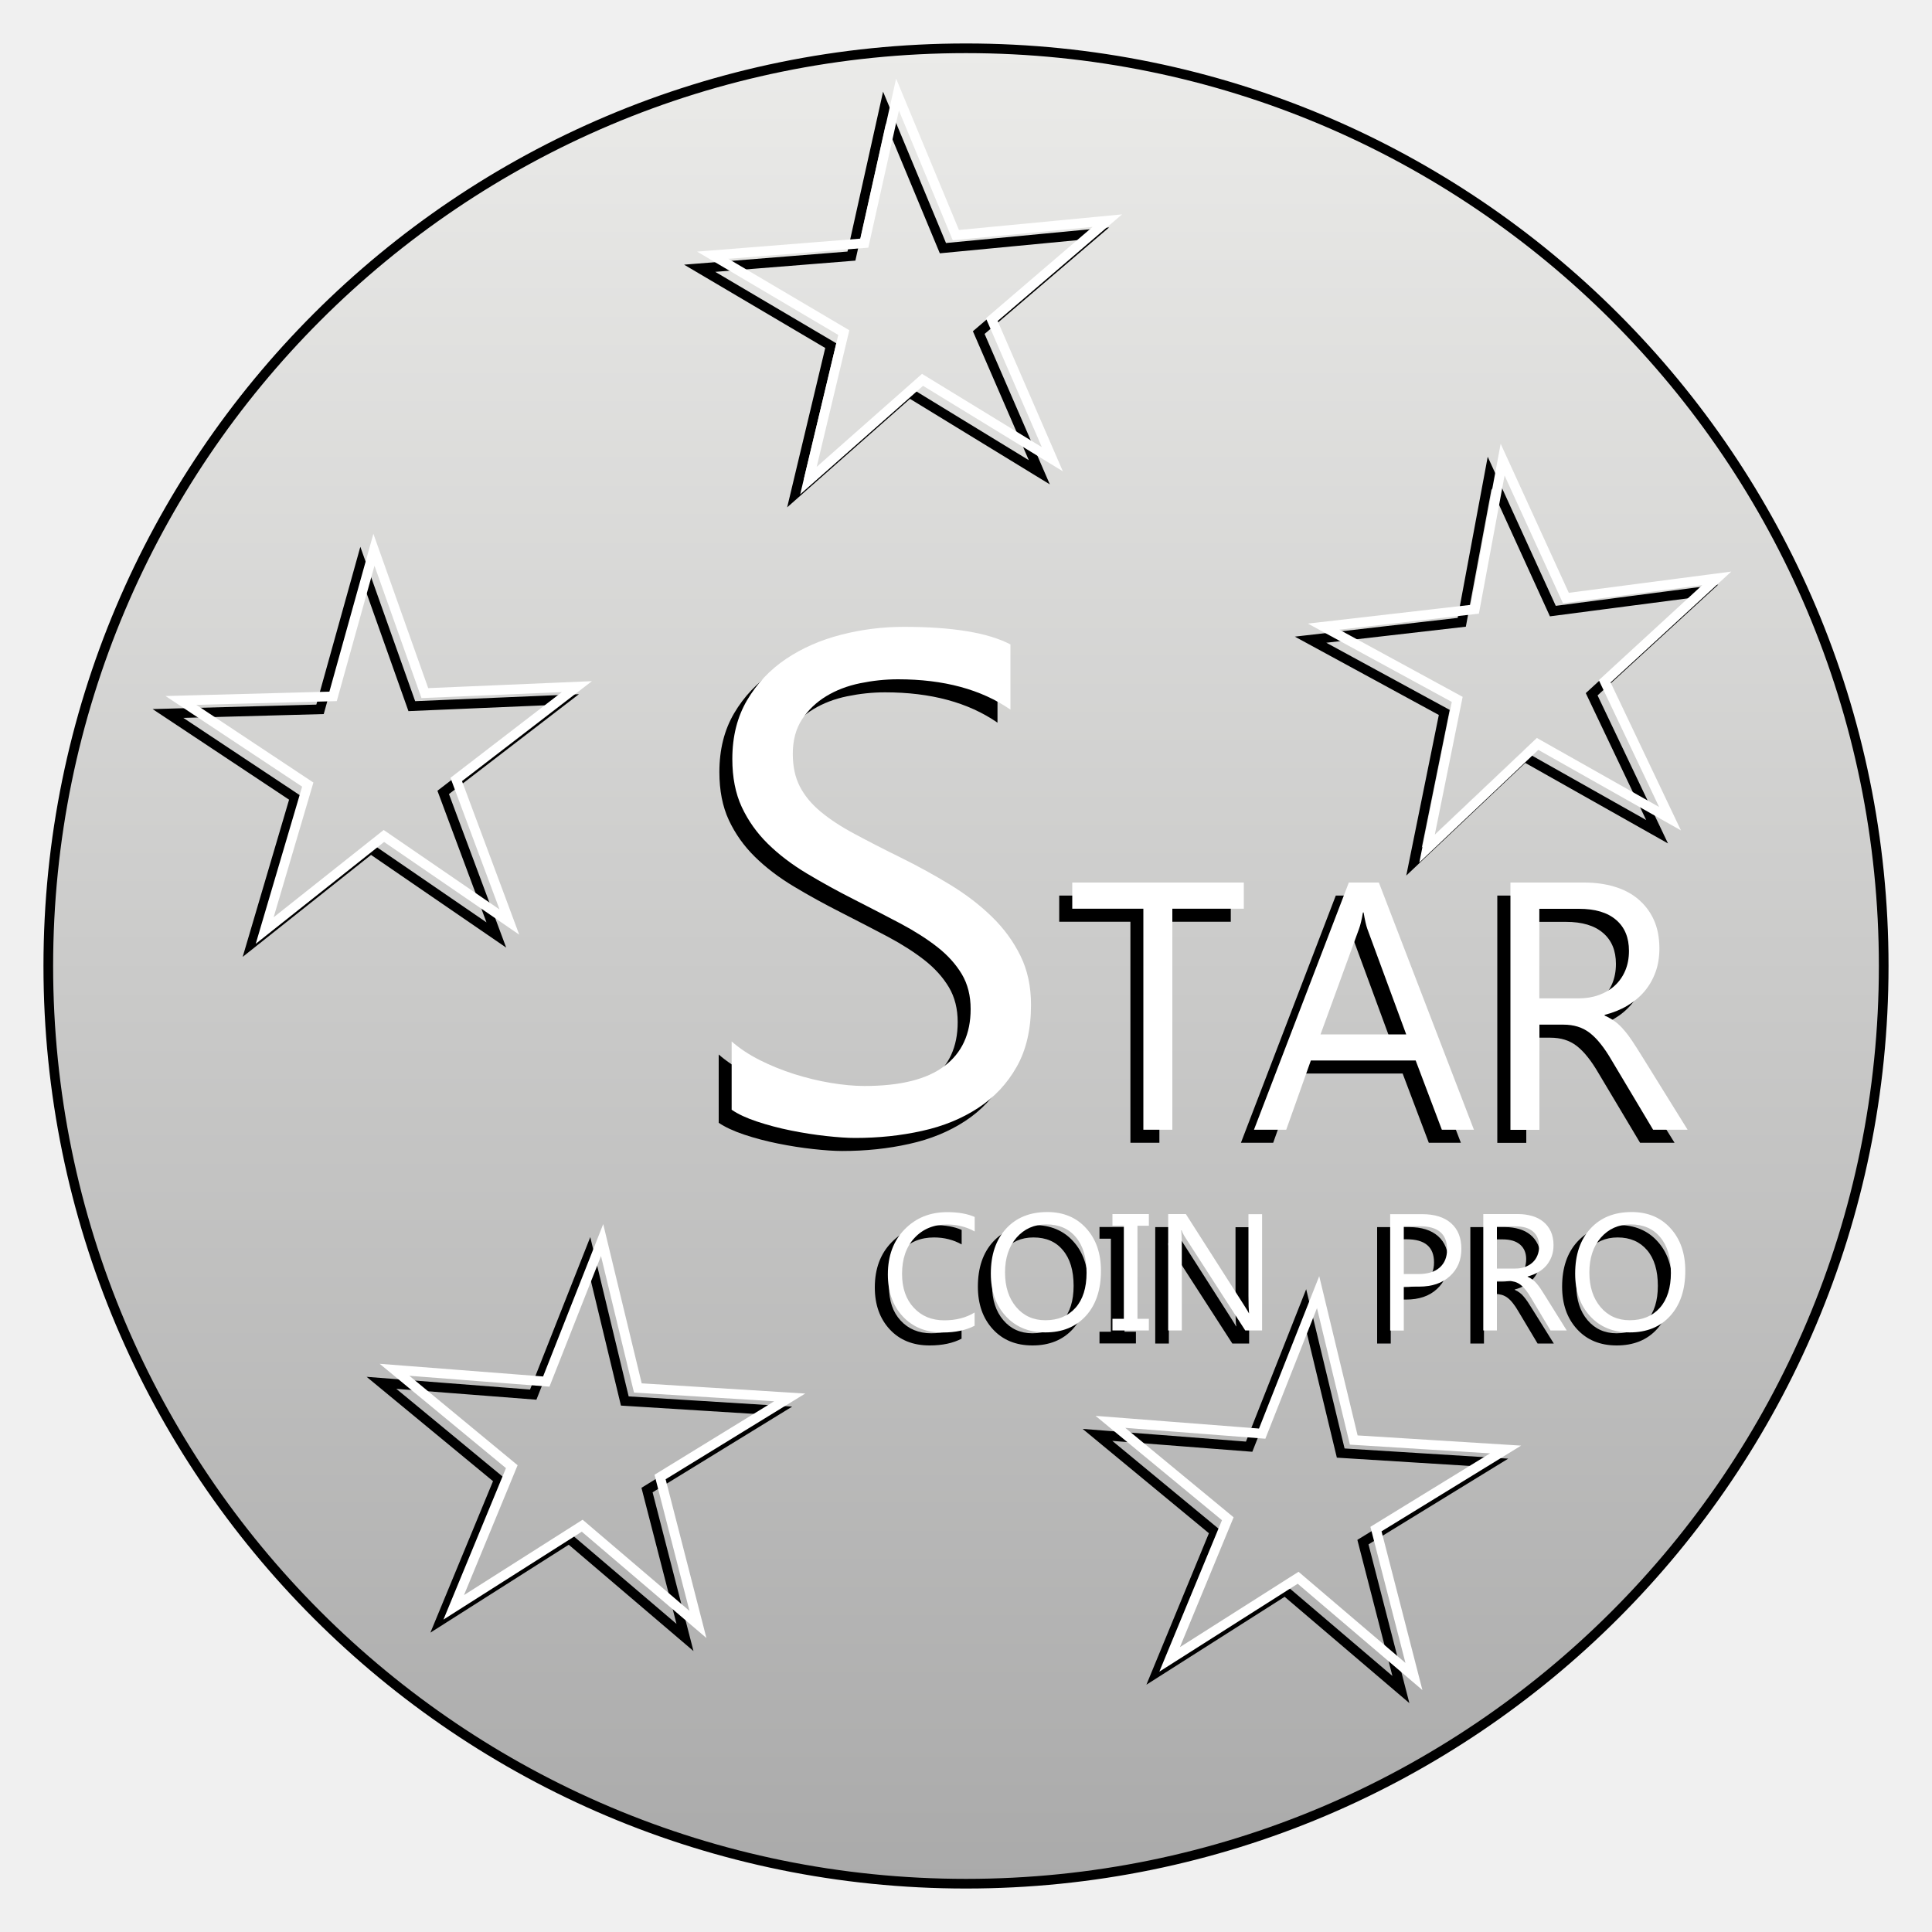
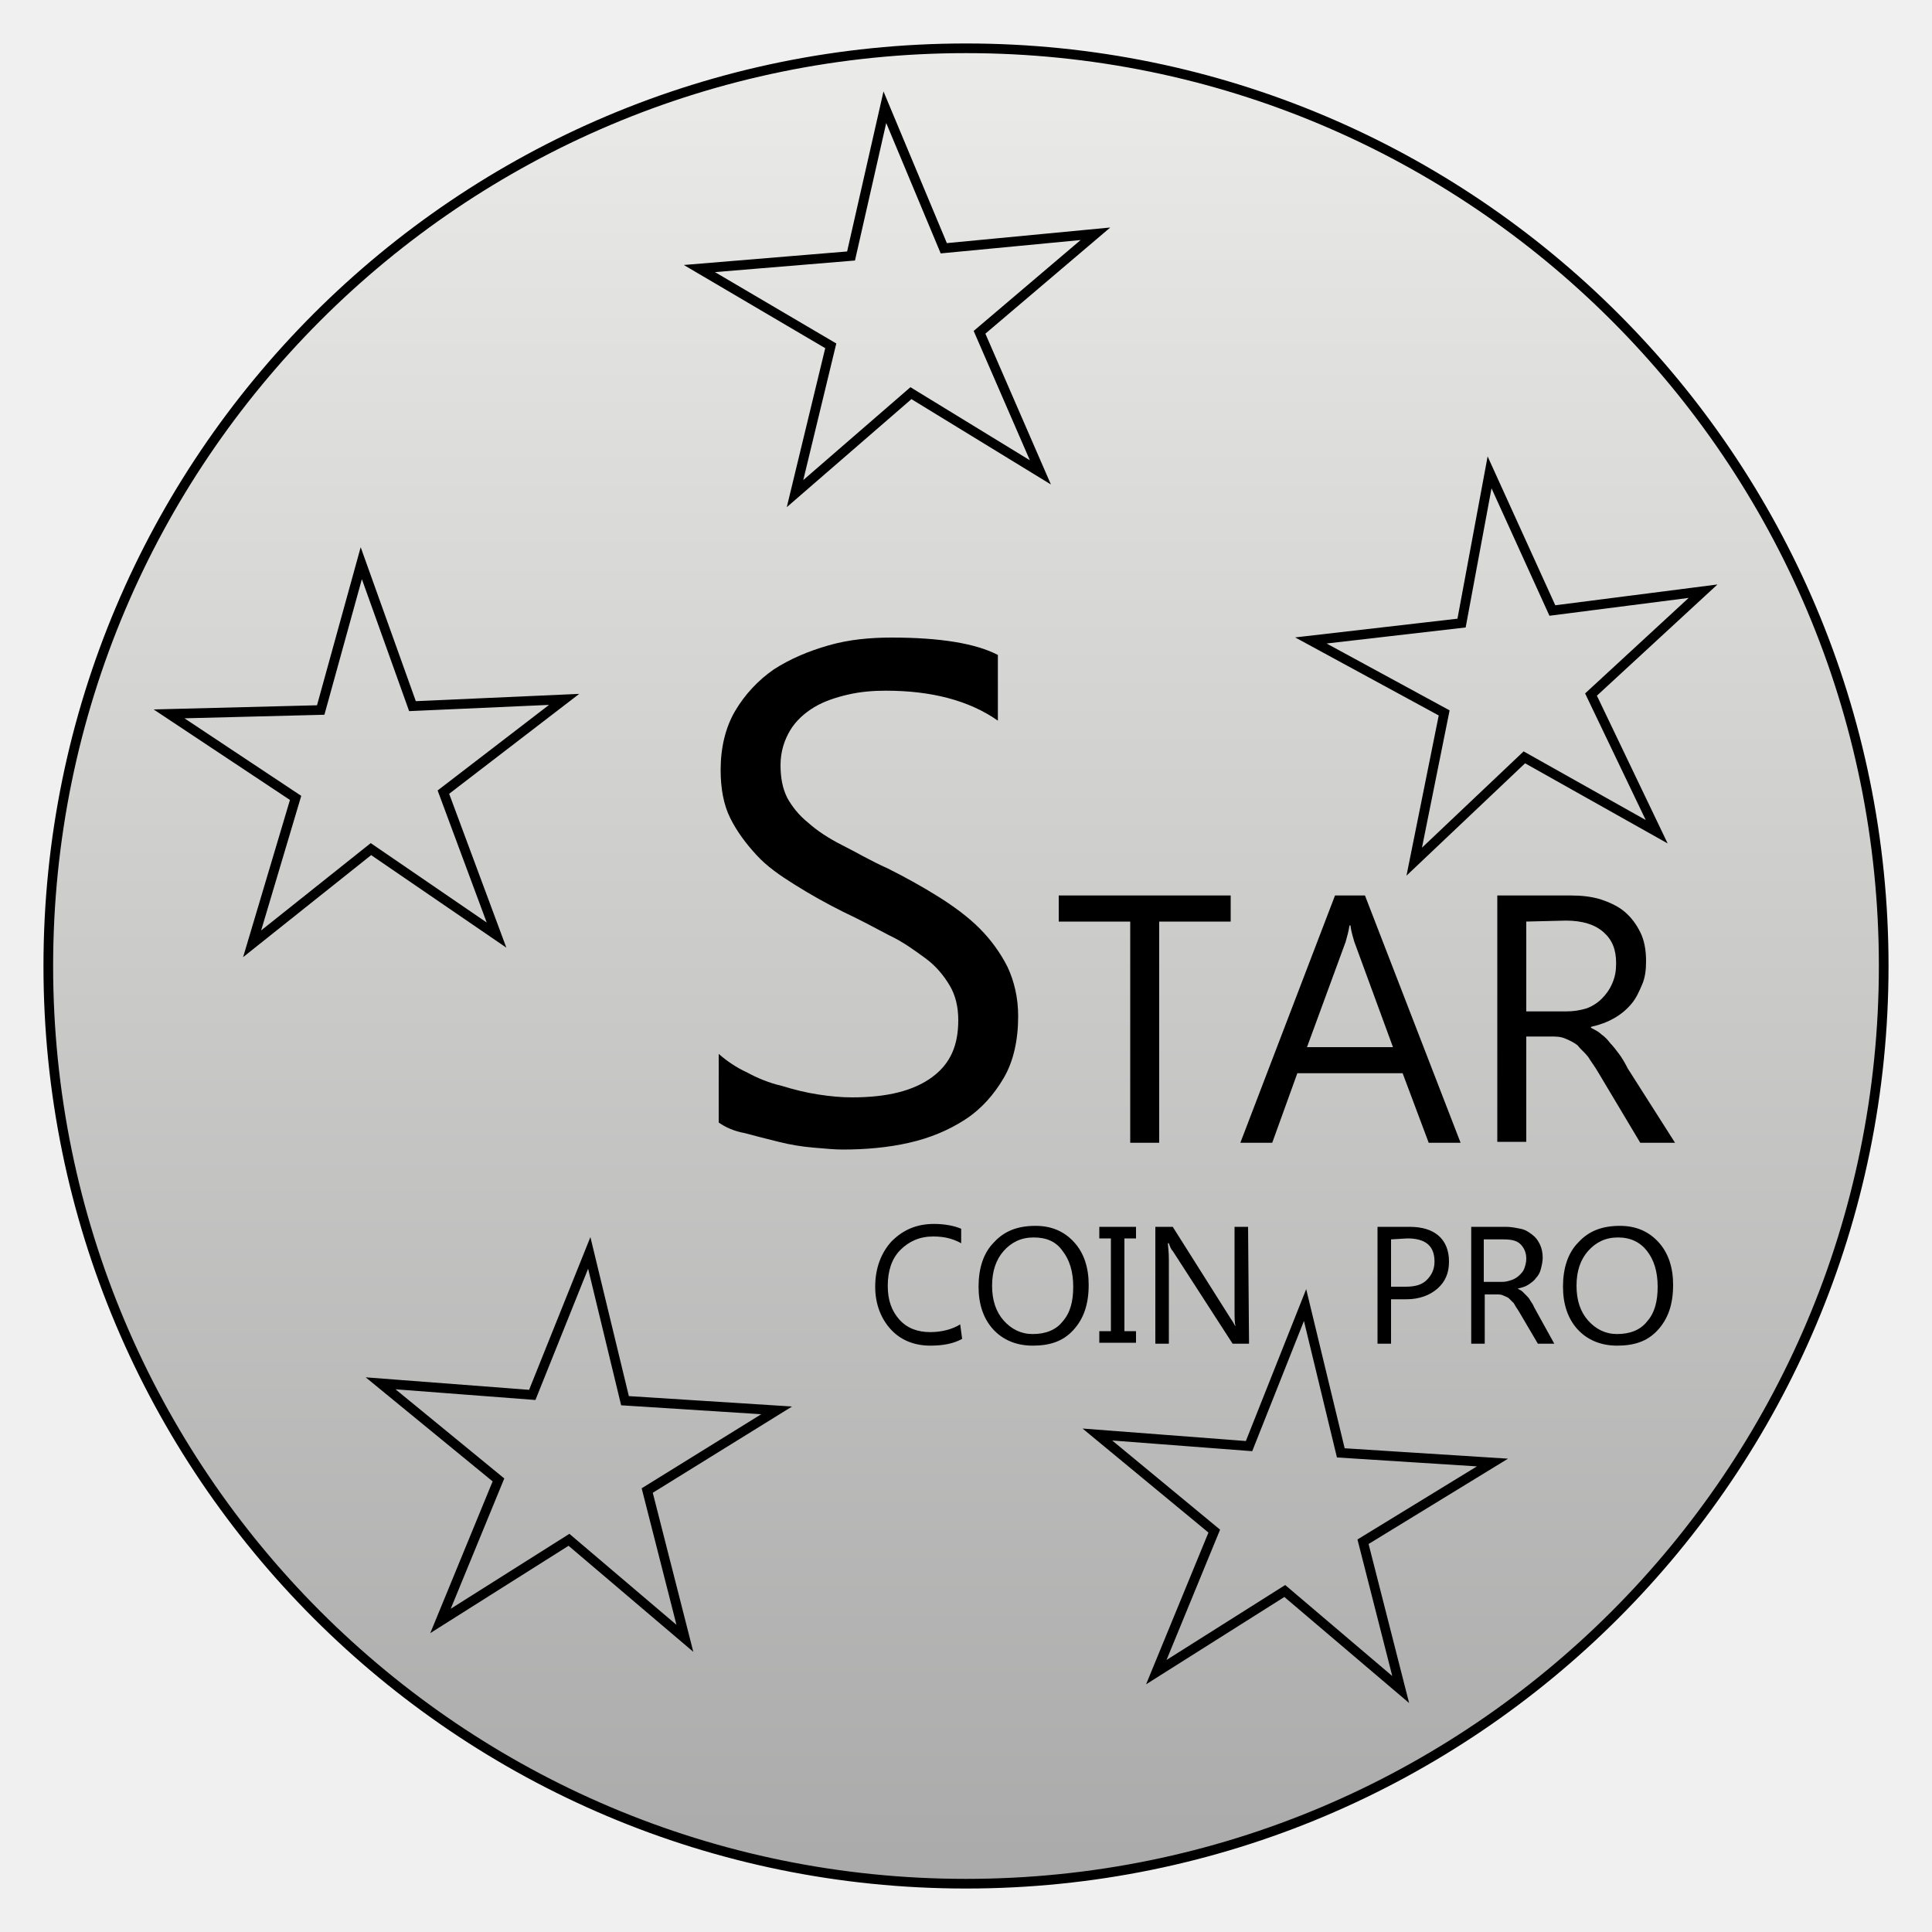
- <svg xmlns="http://www.w3.org/2000/svg" version="1" viewBox="0 0 200 200">
-   <linearGradient id="a" x1="100" x2="100" y1="5" y2="195" gradientUnits="userSpaceOnUse">
+ <svg xmlns="http://www.w3.org/2000/svg" viewBox="0 0 200 200">
+   <linearGradient id="a" x1="100" x2="100" y1="195" y2="5" gradientTransform="matrix(1 0 0 -1 0 200)" gradientUnits="userSpaceOnUse">
    <stop offset="0" stop-color="#ebebe9" />
    <stop offset="1" stop-color="#aaa" />
  </linearGradient>
  <circle cx="100" cy="100" r="95" fill="url(#a)" stroke="#000" stroke-miterlimit="10" />
-   <path fill="none" stroke="#000" stroke-miterlimit="10" d="M91.56 11.14l6.05 14.55 15.68-1.5-11.97 10.24 6.27 14.46-13.44-8.22L82.34 51.1 86 35.78l-13.57-8.01 15.71-1.26zM37.36 58.26l5.27 14.84 15.74-.67-12.49 9.6 5.5 14.76-12.99-8.91-12.34 9.8 4.46-15.11-13.12-8.71 15.74-.43zM154.21 48.93l6.54 14.33 15.62-2.04-11.6 10.65 6.77 14.23-13.72-7.74-11.44 10.83 3.13-15.44-13.84-7.53 15.65-1.8zM60.99 129.72l3.69 15.31 15.72.98-13.42 8.24 3.93 15.26-11.99-10.22-13.3 8.45 6.02-14.56-12.15-10.03 15.71 1.22zM135.1 135.11l3.69 15.31 15.73.98-13.43 8.24 3.93 15.26-11.99-10.22-13.29 8.45 6.01-14.56-12.14-10.03 15.7 1.22z" />
-   <path fill="none" stroke="#FFF" stroke-miterlimit="10" d="M92.91 9.79l6.04 14.55 15.68-1.5-11.96 10.25 6.27 14.45-13.44-8.22-11.81 10.43 3.66-15.32-13.57-8.01 15.7-1.25zM38.71 56.91l5.27 14.84 15.74-.67-12.49 9.61 5.5 14.76-12.99-8.91-12.34 9.79 4.46-15.11-13.13-8.71 15.75-.42zM155.55 47.58l6.55 14.33 15.62-2.04-11.6 10.66 6.76 14.22-13.71-7.74-11.44 10.83 3.12-15.44-13.83-7.53 15.65-1.8zM62.33 128.37l3.7 15.31 15.72.98-13.42 8.24 3.92 15.26-11.98-10.22-13.3 8.45 6.01-14.56-12.14-10.03 15.71 1.22zM136.45 133.76l3.69 15.31 15.72.98-13.42 8.24 3.93 15.26-11.99-10.22-13.3 8.45 6.02-14.56-12.15-10.03 15.71 1.22z" />
-   <path d="M74.4 116.23v-7.07c.81.71 1.78 1.36 2.91 1.93 1.13.57 2.32 1.05 3.57 1.45 1.25.39 2.5.7 3.77.91 1.26.21 2.43.32 3.5.32 3.69 0 6.44-.68 8.26-2.05 1.82-1.37 2.73-3.34 2.73-5.91 0-1.38-.3-2.58-.91-3.61-.61-1.02-1.45-1.96-2.52-2.8-1.07-.84-2.34-1.65-3.8-2.43-1.46-.77-3.04-1.59-4.73-2.45-1.78-.9-3.45-1.82-5-2.75-1.55-.93-2.89-1.95-4.03-3.07-1.14-1.12-2.04-2.39-2.7-3.8-.66-1.42-.98-3.08-.98-4.98 0-2.33.51-4.36 1.53-6.09 1.02-1.73 2.37-3.15 4.03-4.27 1.67-1.12 3.56-1.95 5.69-2.5 2.13-.55 4.3-.82 6.51-.82 5.04 0 8.72.61 11.03 1.82v6.75c-3.02-2.09-6.9-3.14-11.64-3.14-1.31 0-2.62.14-3.93.41-1.31.27-2.48.72-3.5 1.34-1.02.62-1.86 1.42-2.5 2.39-.64.98-.96 2.17-.96 3.57 0 1.31.24 2.44.73 3.39.49.95 1.21 1.82 2.16 2.61.95.79 2.11 1.55 3.48 2.28 1.37.74 2.94 1.55 4.73 2.43 1.83.9 3.57 1.86 5.21 2.86 1.64 1 3.08 2.11 4.32 3.32 1.24 1.21 2.22 2.56 2.94 4.03.73 1.48 1.09 3.17 1.09 5.07 0 2.52-.49 4.66-1.48 6.41s-2.32 3.17-4 4.27c-1.68 1.1-3.61 1.89-5.8 2.37-2.19.49-4.5.73-6.93.73-.81 0-1.81-.07-3-.2s-2.4-.32-3.64-.57c-1.24-.25-2.41-.56-3.52-.93-1.07-.36-1.96-.77-2.62-1.22zM127.41 95.42h-7.39v22.88h-3V95.42h-7.37v-2.71h17.76v2.71zM151.23 118.3h-3.32l-2.71-7.17h-10.85l-2.55 7.17h-3.34l9.82-25.59h3.11l9.84 25.59zm-7.01-9.87l-4.02-10.91c-.13-.36-.26-.93-.39-1.71h-.07c-.12.73-.26 1.3-.41 1.71l-3.98 10.91h8.87zM173.35 118.3h-3.57l-4.28-7.17c-.39-.67-.77-1.24-1.14-1.7-.37-.47-.75-.85-1.13-1.15-.39-.3-.8-.51-1.25-.65-.45-.14-.95-.21-1.51-.21H158v10.89h-3v-25.6h7.64c1.12 0 2.15.14 3.1.42.95.28 1.77.71 2.46 1.28s1.24 1.28 1.63 2.13c.39.85.59 1.85.59 2.99 0 .89-.13 1.71-.4 2.45-.27.74-.65 1.41-1.14 1.99-.49.58-1.09 1.08-1.78 1.49s-1.48.73-2.35.95v.07c.43.19.8.41 1.12.65.32.24.62.53.9.87.29.33.57.71.85 1.13s.59.91.94 1.47l4.79 7.7zM158 95.42v9.28h4.07c.75 0 1.44-.11 2.08-.34.64-.23 1.19-.55 1.65-.97s.83-.94 1.09-1.55c.26-.61.39-1.3.39-2.06 0-1.37-.44-2.44-1.33-3.2-.89-.77-2.17-1.15-3.85-1.15H158zM99.56 138.57c-.89.47-2 .71-3.33.71-1.71 0-3.09-.55-4.12-1.66s-1.55-2.55-1.55-4.35c0-1.93.58-3.49 1.74-4.67 1.16-1.19 2.63-1.78 4.41-1.78 1.14 0 2.09.17 2.84.5v1.5c-.86-.48-1.82-.72-2.86-.72-1.38 0-2.51.46-3.37 1.39-.86.92-1.29 2.16-1.29 3.71 0 1.47.4 2.64 1.21 3.51.8.87 1.86 1.31 3.16 1.31 1.21 0 2.26-.27 3.14-.81v1.36zM106.88 139.28c-1.71 0-3.08-.56-4.11-1.69-1.03-1.13-1.54-2.59-1.54-4.4 0-1.94.52-3.49 1.57-4.64 1.05-1.15 2.47-1.73 4.28-1.73 1.66 0 3.01.56 4.02 1.68 1.02 1.12 1.53 2.59 1.53 4.4 0 1.97-.52 3.52-1.56 4.67s-2.45 1.71-4.19 1.71zm.1-11.18c-1.27 0-2.29.46-3.09 1.37-.79.91-1.19 2.11-1.19 3.6s.39 2.68 1.16 3.59c.77.91 1.78 1.36 3.01 1.36 1.32 0 2.36-.43 3.13-1.29.76-.86 1.14-2.07 1.14-3.62 0-1.59-.37-2.82-1.11-3.69-.73-.89-1.75-1.32-3.05-1.32zM117.59 127.02v1.21h-1.18v9.63h1.18v1.21h-3.77v-1.21H115v-9.63h-1.18v-1.21h3.77zM129.3 139.08h-1.73l-6.2-9.61c-.16-.24-.29-.49-.39-.76h-.05c.04.26.07.81.07 1.66v8.71h-1.41v-12.05h1.83l6.04 9.46c.25.39.41.66.49.81h.03c-.06-.35-.08-.94-.08-1.77v-8.49h1.41v12.04zM143.97 134.52v4.56h-1.41v-12.05h3.31c1.29 0 2.29.31 3 .94.71.63 1.06 1.51 1.06 2.66s-.39 2.08-1.18 2.81-1.85 1.09-3.19 1.09h-1.59zm0-6.22v4.94h1.48c.98 0 1.72-.22 2.23-.67.51-.45.77-1.07.77-1.89 0-1.59-.94-2.39-2.82-2.39h-1.66zM160.85 139.08h-1.68l-2.02-3.38c-.18-.31-.36-.58-.54-.8-.17-.22-.35-.4-.53-.54-.18-.14-.38-.24-.59-.31-.21-.06-.45-.1-.71-.1h-1.16v5.13h-1.41v-12.05h3.6c.53 0 1.01.07 1.46.2s.83.33 1.16.6c.33.27.58.6.77 1 .18.4.28.87.28 1.41 0 .42-.06.81-.19 1.16-.13.35-.31.66-.54.94-.23.27-.51.51-.84.7-.33.19-.7.34-1.11.45v.03c.2.09.38.19.53.31.15.11.29.25.42.41.13.16.27.33.4.53s.28.43.44.69l2.26 3.62zm-7.23-10.78v4.37h1.92c.35 0 .68-.05.98-.16.3-.11.56-.26.78-.46.22-.2.39-.44.51-.73s.18-.61.18-.97c0-.64-.21-1.15-.63-1.51-.42-.36-1.02-.54-1.81-.54h-1.93zM167.36 139.28c-1.71 0-3.08-.56-4.11-1.69-1.03-1.13-1.54-2.59-1.54-4.4 0-1.94.52-3.49 1.57-4.64 1.05-1.15 2.47-1.73 4.28-1.73 1.66 0 3.01.56 4.02 1.68 1.02 1.12 1.53 2.59 1.53 4.4 0 1.97-.52 3.52-1.56 4.67s-2.44 1.71-4.19 1.71zm.1-11.18c-1.27 0-2.29.46-3.09 1.37-.79.91-1.19 2.11-1.19 3.6s.39 2.68 1.16 3.59 1.78 1.36 3.01 1.36c1.32 0 2.36-.43 3.13-1.29.76-.86 1.14-2.07 1.14-3.62 0-1.59-.37-2.82-1.11-3.69s-1.75-1.32-3.05-1.32z" />
-   <g fill="#FFF">
-     <path d="M75.74 114.88v-7.07c.81.71 1.78 1.36 2.91 1.93 1.13.57 2.32 1.05 3.57 1.45 1.25.39 2.5.7 3.77.91 1.26.21 2.43.32 3.5.32 3.69 0 6.44-.68 8.26-2.05 1.82-1.37 2.73-3.34 2.73-5.91 0-1.38-.3-2.58-.91-3.61-.61-1.02-1.45-1.96-2.52-2.8-1.07-.84-2.34-1.65-3.8-2.43-1.46-.77-3.04-1.59-4.73-2.45-1.78-.9-3.45-1.82-5-2.75-1.55-.93-2.89-1.95-4.03-3.07-1.14-1.12-2.04-2.39-2.7-3.8-.66-1.42-.98-3.08-.98-4.98 0-2.33.51-4.36 1.53-6.09 1.02-1.73 2.37-3.15 4.03-4.27 1.67-1.12 3.56-1.95 5.69-2.5 2.13-.55 4.3-.82 6.51-.82 5.04 0 8.72.61 11.03 1.82v6.75c-3.02-2.09-6.9-3.14-11.64-3.14-1.31 0-2.62.14-3.93.41-1.31.27-2.48.72-3.5 1.34-1.02.62-1.86 1.42-2.5 2.39-.64.98-.96 2.17-.96 3.57 0 1.31.24 2.44.73 3.39.49.95 1.21 1.82 2.16 2.61.95.79 2.11 1.55 3.48 2.28 1.37.74 2.94 1.55 4.73 2.43 1.83.9 3.57 1.86 5.21 2.86 1.64 1 3.08 2.11 4.32 3.32 1.24 1.21 2.22 2.56 2.94 4.03.73 1.48 1.09 3.17 1.09 5.07 0 2.52-.49 4.66-1.48 6.41s-2.32 3.17-4 4.27c-1.68 1.1-3.61 1.89-5.8 2.37-2.19.49-4.5.73-6.93.73-.81 0-1.81-.07-3-.2s-2.4-.32-3.64-.57c-1.24-.25-2.41-.56-3.52-.93-1.06-.35-1.95-.76-2.62-1.22zM128.75 94.07h-7.39v22.88h-3V94.07H111v-2.71h17.76v2.71zM152.58 116.95h-3.32l-2.71-7.17H135.7l-2.55 7.17h-3.34l9.82-25.59h3.11l9.84 25.59zm-7.01-9.87l-4.02-10.91c-.13-.36-.26-.93-.39-1.71h-.07c-.12.73-.26 1.3-.41 1.71l-3.98 10.91h8.87zM174.7 116.95h-3.57l-4.28-7.17c-.39-.67-.77-1.24-1.14-1.7-.37-.47-.75-.85-1.13-1.15-.39-.3-.8-.51-1.25-.65-.45-.14-.95-.21-1.51-.21h-2.46v10.89h-3v-25.6H164c1.12 0 2.15.14 3.1.42.95.28 1.77.7 2.46 1.28s1.24 1.28 1.63 2.13c.39.85.59 1.85.59 2.99 0 .89-.13 1.71-.4 2.45-.27.74-.65 1.41-1.14 1.99-.49.58-1.09 1.08-1.78 1.49s-1.48.73-2.35.95v.07c.43.19.8.41 1.12.65.32.24.62.53.9.87.29.33.57.71.85 1.13s.59.91.94 1.47l4.78 7.7zm-15.35-22.88v9.28h4.07c.75 0 1.44-.11 2.08-.34.64-.23 1.19-.55 1.65-.97.46-.42.83-.94 1.09-1.55.26-.61.39-1.3.39-2.06 0-1.37-.44-2.44-1.33-3.2-.89-.77-2.17-1.15-3.85-1.15h-4.1zM100.91 137.23c-.89.47-2 .71-3.33.71-1.71 0-3.09-.55-4.12-1.66-1.03-1.1-1.55-2.55-1.55-4.35 0-1.93.58-3.49 1.74-4.67 1.16-1.19 2.63-1.78 4.41-1.78 1.14 0 2.09.17 2.84.5v1.5c-.86-.48-1.82-.72-2.86-.72-1.38 0-2.51.46-3.37 1.39-.86.92-1.29 2.16-1.29 3.71 0 1.47.4 2.64 1.21 3.51.8.87 1.86 1.31 3.16 1.31 1.21 0 2.26-.27 3.14-.81v1.36zM108.22 137.93c-1.71 0-3.08-.56-4.11-1.69-1.03-1.13-1.54-2.59-1.54-4.4 0-1.94.52-3.49 1.57-4.64 1.05-1.15 2.47-1.73 4.28-1.73 1.66 0 3.01.56 4.02 1.68 1.02 1.12 1.53 2.59 1.53 4.4 0 1.97-.52 3.52-1.56 4.67-1.04 1.14-2.44 1.71-4.19 1.71zm.1-11.18c-1.27 0-2.29.46-3.09 1.37-.79.91-1.19 2.11-1.19 3.6s.39 2.68 1.16 3.59c.77.91 1.78 1.36 3.01 1.36 1.32 0 2.36-.43 3.13-1.29.76-.86 1.14-2.07 1.14-3.62 0-1.59-.37-2.82-1.11-3.69-.73-.88-1.75-1.32-3.05-1.32zM118.93 125.68v1.21h-1.18v9.63h1.18v1.21h-3.77v-1.21h1.18v-9.63h-1.18v-1.21h3.77zM130.64 137.73h-1.73l-6.2-9.61c-.16-.24-.29-.49-.39-.76h-.05c.04.26.07.81.07 1.66v8.71h-1.41v-12.05h1.83l6.04 9.46c.25.39.41.66.49.81h.03c-.06-.35-.08-.94-.08-1.77v-8.49h1.41v12.04zM145.32 133.18v4.56h-1.41v-12.05h3.31c1.29 0 2.29.31 3 .94.71.63 1.06 1.51 1.06 2.66s-.39 2.08-1.18 2.81-1.85 1.09-3.19 1.09h-1.59zm0-6.23v4.94h1.48c.98 0 1.72-.22 2.23-.67.51-.45.77-1.07.77-1.89 0-1.59-.94-2.39-2.82-2.39h-1.66zM162.19 137.73h-1.68l-2.02-3.38c-.18-.31-.36-.58-.54-.8-.17-.22-.35-.4-.53-.54-.18-.14-.38-.24-.59-.31-.21-.06-.45-.1-.71-.1h-1.16v5.13h-1.41v-12.05h3.6c.53 0 1.01.07 1.46.2s.83.33 1.16.6c.33.27.58.6.77 1 .18.4.28.87.28 1.41 0 .42-.06.81-.19 1.16s-.31.66-.54.94c-.23.27-.51.51-.84.7-.33.19-.7.34-1.11.45v.03c.2.09.38.19.53.31.15.11.29.25.42.41.13.16.27.33.4.53s.28.43.44.69l2.26 3.62zm-7.23-10.78v4.37h1.92c.35 0 .68-.05.98-.16.3-.11.56-.26.78-.46s.39-.44.51-.73.18-.61.18-.97c0-.64-.21-1.15-.63-1.51s-1.02-.54-1.81-.54h-1.93zM168.71 137.93c-1.71 0-3.08-.56-4.11-1.69-1.03-1.13-1.54-2.59-1.54-4.4 0-1.94.52-3.49 1.57-4.64 1.05-1.15 2.47-1.73 4.28-1.73 1.66 0 3.01.56 4.02 1.68 1.02 1.12 1.53 2.59 1.53 4.4 0 1.97-.52 3.52-1.56 4.67s-2.44 1.71-4.19 1.71zm.1-11.18c-1.27 0-2.29.46-3.09 1.37-.79.91-1.19 2.11-1.19 3.6s.39 2.68 1.16 3.59 1.78 1.36 3.01 1.36c1.32 0 2.36-.43 3.13-1.29.76-.86 1.14-2.07 1.14-3.62 0-1.59-.37-2.82-1.11-3.69-.73-.88-1.75-1.32-3.05-1.32z" />
-   </g>
+   <path fill="none" stroke="#000" stroke-miterlimit="10" d="M91.6 11.1l6.1 14.6 15.7-1.5-12 10.2 6.3 14.5-13.4-8.2-12 10.4L86 35.8l-13.6-8 15.7-1.3 3.5-15.4zM37.4 58.3l5.3 14.8 15.7-.7L45.9 82l5.5 14.8-13-8.9-12.3 9.8 4.5-15.1-13.1-8.7 15.7-.4 4.2-15.2zm116.8-9.4l6.5 14.3 15.6-2-11.6 10.7 6.8 14.2-13.7-7.7-11.4 10.8 3.1-15.4-13.8-7.5 15.6-1.8 2.9-15.6zM61 129.7l3.7 15.3 15.7 1-13.4 8.3 3.9 15.3-12-10.2-13.3 8.4 6-14.6-12.2-10 15.7 1.2 5.9-14.7zm74.1 5.4l3.7 15.3 15.7 1-13.4 8.2 3.9 15.3-12-10.2-13.3 8.4 6-14.6-12.1-10 15.7 1.2 5.8-14.6z" />
+   <path d="M74.4 116.2v-7.1c.8.7 1.8 1.4 2.9 1.9 1.1.6 2.3 1.1 3.6 1.4 1.3.4 2.5.7 3.8.9 1.3.2 2.4.3 3.5.3 3.7 0 6.4-.7 8.3-2.1s2.7-3.3 2.7-5.9c0-1.4-.3-2.6-.9-3.6-.6-1-1.4-2-2.5-2.8-1.1-.8-2.3-1.7-3.8-2.4-1.5-.8-3-1.6-4.7-2.4-1.8-.9-3.4-1.8-5-2.8s-2.9-1.9-4-3.1-2-2.4-2.7-3.8c-.7-1.4-1-3.1-1-5 0-2.3.5-4.4 1.5-6.1s2.4-3.2 4-4.3c1.7-1.1 3.6-1.9 5.7-2.5 2.1-.6 4.3-.8 6.5-.8 5 0 8.7.6 11 1.8v6.8c-3-2.1-6.9-3.1-11.6-3.1-1.3 0-2.6.1-3.9.4-1.3.3-2.5.7-3.5 1.3-1 .6-1.9 1.4-2.5 2.4-.6 1-1 2.2-1 3.6 0 1.3.2 2.4.7 3.4.5.9 1.2 1.8 2.2 2.6.9.8 2.1 1.6 3.5 2.3 1.4.7 2.9 1.6 4.7 2.4 1.8.9 3.6 1.9 5.2 2.9s3.1 2.1 4.3 3.3 2.2 2.6 2.9 4c.7 1.5 1.1 3.2 1.1 5.1 0 2.5-.5 4.7-1.5 6.4s-2.3 3.2-4 4.3-3.6 1.9-5.8 2.4c-2.2.5-4.5.7-6.9.7-.8 0-1.8-.1-3-.2s-2.4-.3-3.6-.6-2.4-.6-3.5-.9c-1.1-.2-2-.6-2.7-1.1zm53-20.8H120v22.9h-3V95.4h-7.4v-2.7h17.8v2.7zm23.8 22.9h-3.3l-2.7-7.2h-10.9l-2.6 7.2h-3.3l9.8-25.6h3.1l9.9 25.6zm-7-9.9l-4-10.9c-.1-.4-.3-.9-.4-1.7h-.1c-.1.7-.3 1.3-.4 1.7l-4 10.9h8.9zm29.2 9.9h-3.6l-4.3-7.2c-.4-.7-.8-1.2-1.1-1.7-.4-.5-.8-.8-1.1-1.2-.4-.3-.8-.5-1.3-.7s-.9-.2-1.5-.2H158v10.9h-3V92.7h7.6c1.1 0 2.1.1 3.1.4.9.3 1.8.7 2.5 1.3s1.2 1.3 1.6 2.1.6 1.8.6 3c0 .9-.1 1.7-.4 2.4-.3.7-.6 1.4-1.1 2-.5.6-1.1 1.1-1.8 1.5s-1.5.7-2.4.9v.1c.4.2.8.4 1.1.7.3.2.6.5.9.9.3.3.6.7.9 1.1s.6.9.9 1.5l4.9 7.7zM158 95.4v9.3h4.1c.8 0 1.4-.1 2.1-.3.6-.2 1.2-.6 1.6-1s.8-.9 1.1-1.6.4-1.3.4-2.1c0-1.4-.4-2.4-1.3-3.2-.9-.8-2.2-1.2-3.9-1.2l-4.1.1zm-58.4 43.2c-.9.5-2 .7-3.3.7-1.7 0-3.1-.6-4.1-1.7s-1.6-2.6-1.6-4.4c0-1.9.6-3.5 1.7-4.7 1.2-1.2 2.6-1.8 4.4-1.8 1.1 0 2.1.2 2.8.5v1.5c-.9-.5-1.8-.7-2.9-.7-1.4 0-2.5.5-3.4 1.4-.9.9-1.3 2.2-1.3 3.7s.4 2.6 1.2 3.5c.8.9 1.9 1.3 3.2 1.3 1.2 0 2.3-.3 3.1-.8l.2 1.5zm7.3.7c-1.7 0-3.1-.6-4.1-1.7s-1.5-2.6-1.5-4.4c0-1.9.5-3.5 1.6-4.6 1.1-1.2 2.5-1.7 4.3-1.7 1.7 0 3 .6 4 1.7s1.5 2.6 1.5 4.4c0 2-.5 3.5-1.6 4.7s-2.5 1.6-4.2 1.6zm.1-11.2c-1.3 0-2.3.5-3.1 1.4-.8.9-1.2 2.1-1.2 3.6s.4 2.7 1.2 3.6c.8.9 1.8 1.4 3 1.4 1.3 0 2.4-.4 3.1-1.3.8-.9 1.1-2.1 1.1-3.6 0-1.6-.4-2.8-1.1-3.7-.7-1-1.7-1.4-3-1.4zm10.6-1.1v1.2h-1.2v9.6h1.2v1.2h-3.8v-1.2h1.2v-9.6h-1.2V127h3.8zm11.7 12.1h-1.7l-6.2-9.6c-.2-.2-.3-.5-.4-.8h-.1c0 .3.1.8.1 1.7v8.7h-1.4V127h1.8l6 9.5c.3.4.4.7.5.8-.1-.4-.1-.9-.1-1.8V127h1.4l.1 12.1zm14.7-4.6v4.6h-1.4V127h3.3c1.3 0 2.3.3 3 .9s1.1 1.5 1.1 2.7-.4 2.1-1.2 2.8-1.9 1.1-3.2 1.1H144zm0-6.2v4.9h1.5c1 0 1.7-.2 2.2-.7s.8-1.1.8-1.9c0-1.6-.9-2.4-2.8-2.4l-1.7.1zm16.9 10.8h-1.7l-2-3.4c-.2-.3-.4-.6-.5-.8l-.5-.5c-.1-.1-.4-.2-.6-.3-.2-.1-.4-.1-.7-.1h-1.2v5.1h-1.4V127h3.6c.5 0 1 .1 1.5.2s.8.3 1.2.6.6.6.8 1c.2.4.3.9.3 1.4 0 .4-.1.8-.2 1.2s-.3.7-.5.9c-.2.3-.5.5-.8.7s-.7.3-1.1.4c.2.1.4.2.5.3l.4.4c.1.1.3.3.4.5s.3.4.4.7l2.1 3.8zm-7.3-10.8v4.4h1.9c.4 0 .7-.1 1-.2s.6-.3.8-.5c.2-.2.4-.4.5-.7s.2-.6.2-1c0-.6-.2-1.1-.6-1.5s-1-.5-1.8-.5h-2zm13.8 11c-1.7 0-3.1-.6-4.1-1.7s-1.5-2.6-1.5-4.4c0-1.9.5-3.5 1.6-4.6 1.1-1.2 2.5-1.7 4.3-1.7 1.7 0 3 .6 4 1.7s1.5 2.6 1.5 4.4c0 2-.5 3.5-1.6 4.7s-2.5 1.6-4.2 1.6zm.1-11.2c-1.3 0-2.3.5-3.1 1.4-.8.9-1.2 2.1-1.2 3.6s.4 2.7 1.2 3.6 1.8 1.4 3 1.4c1.3 0 2.4-.4 3.1-1.3.8-.9 1.1-2.1 1.1-3.6 0-1.6-.4-2.8-1.1-3.7s-1.7-1.4-3-1.4z" />
</svg>
